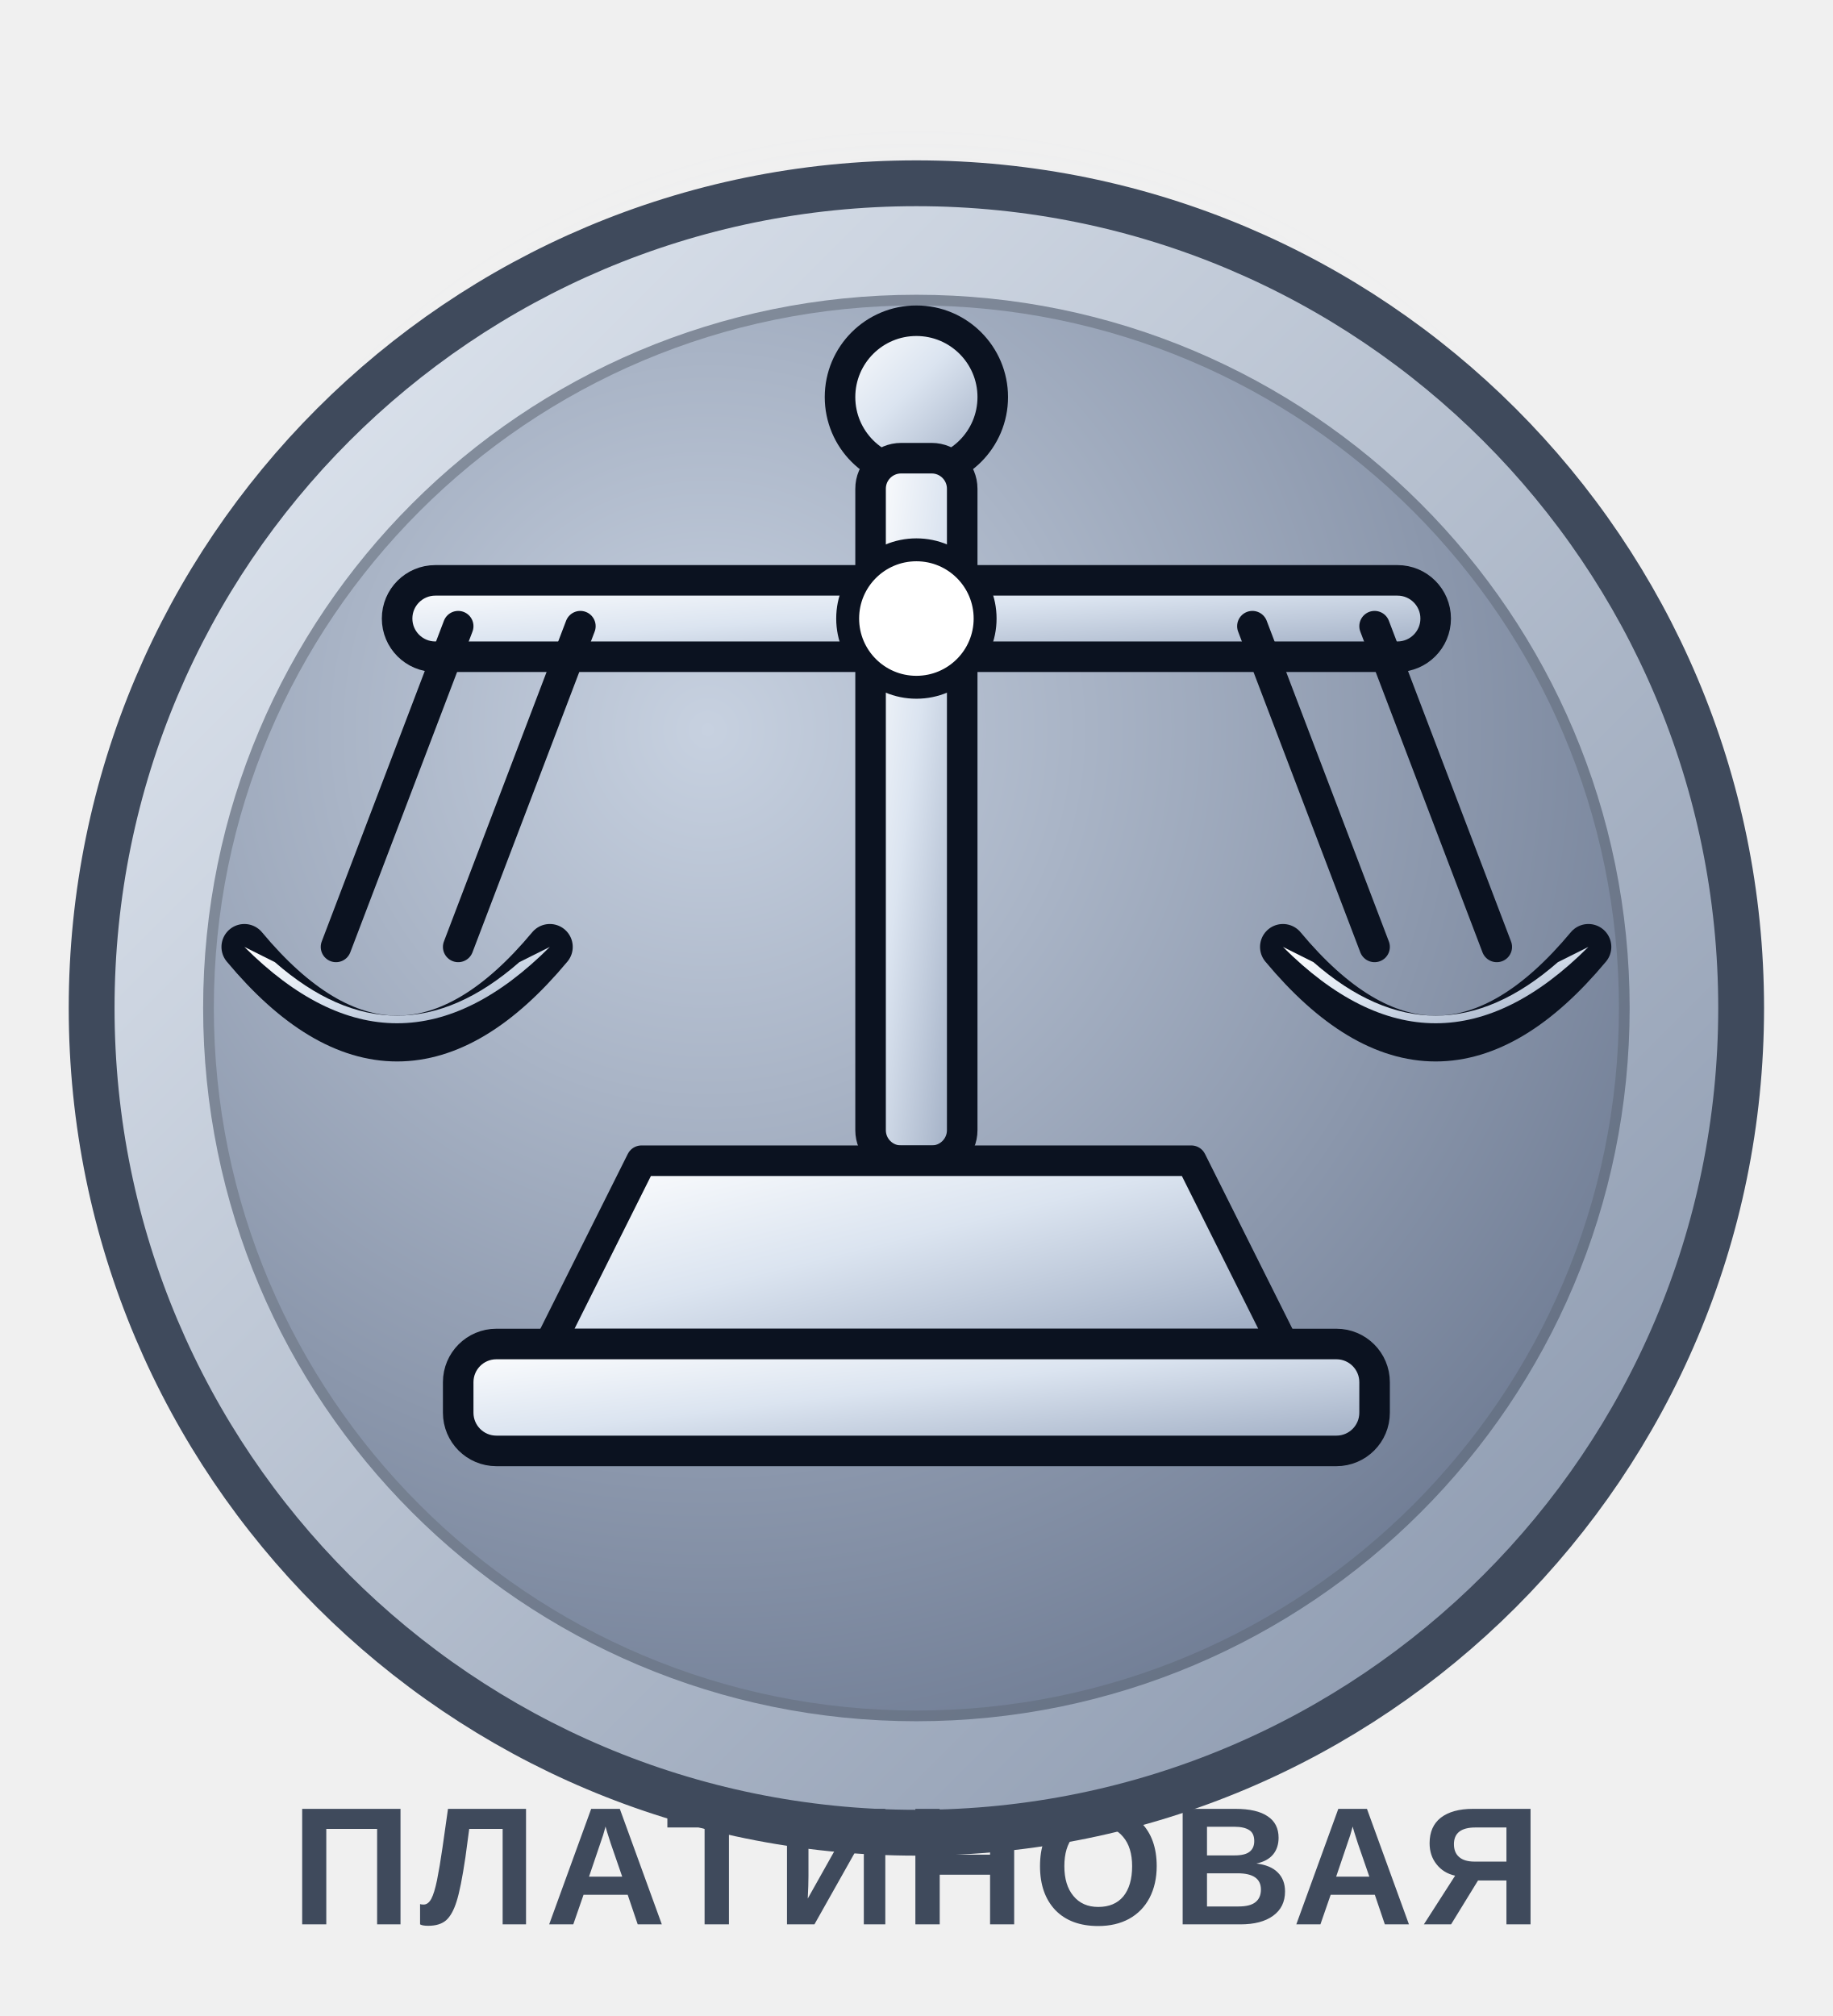
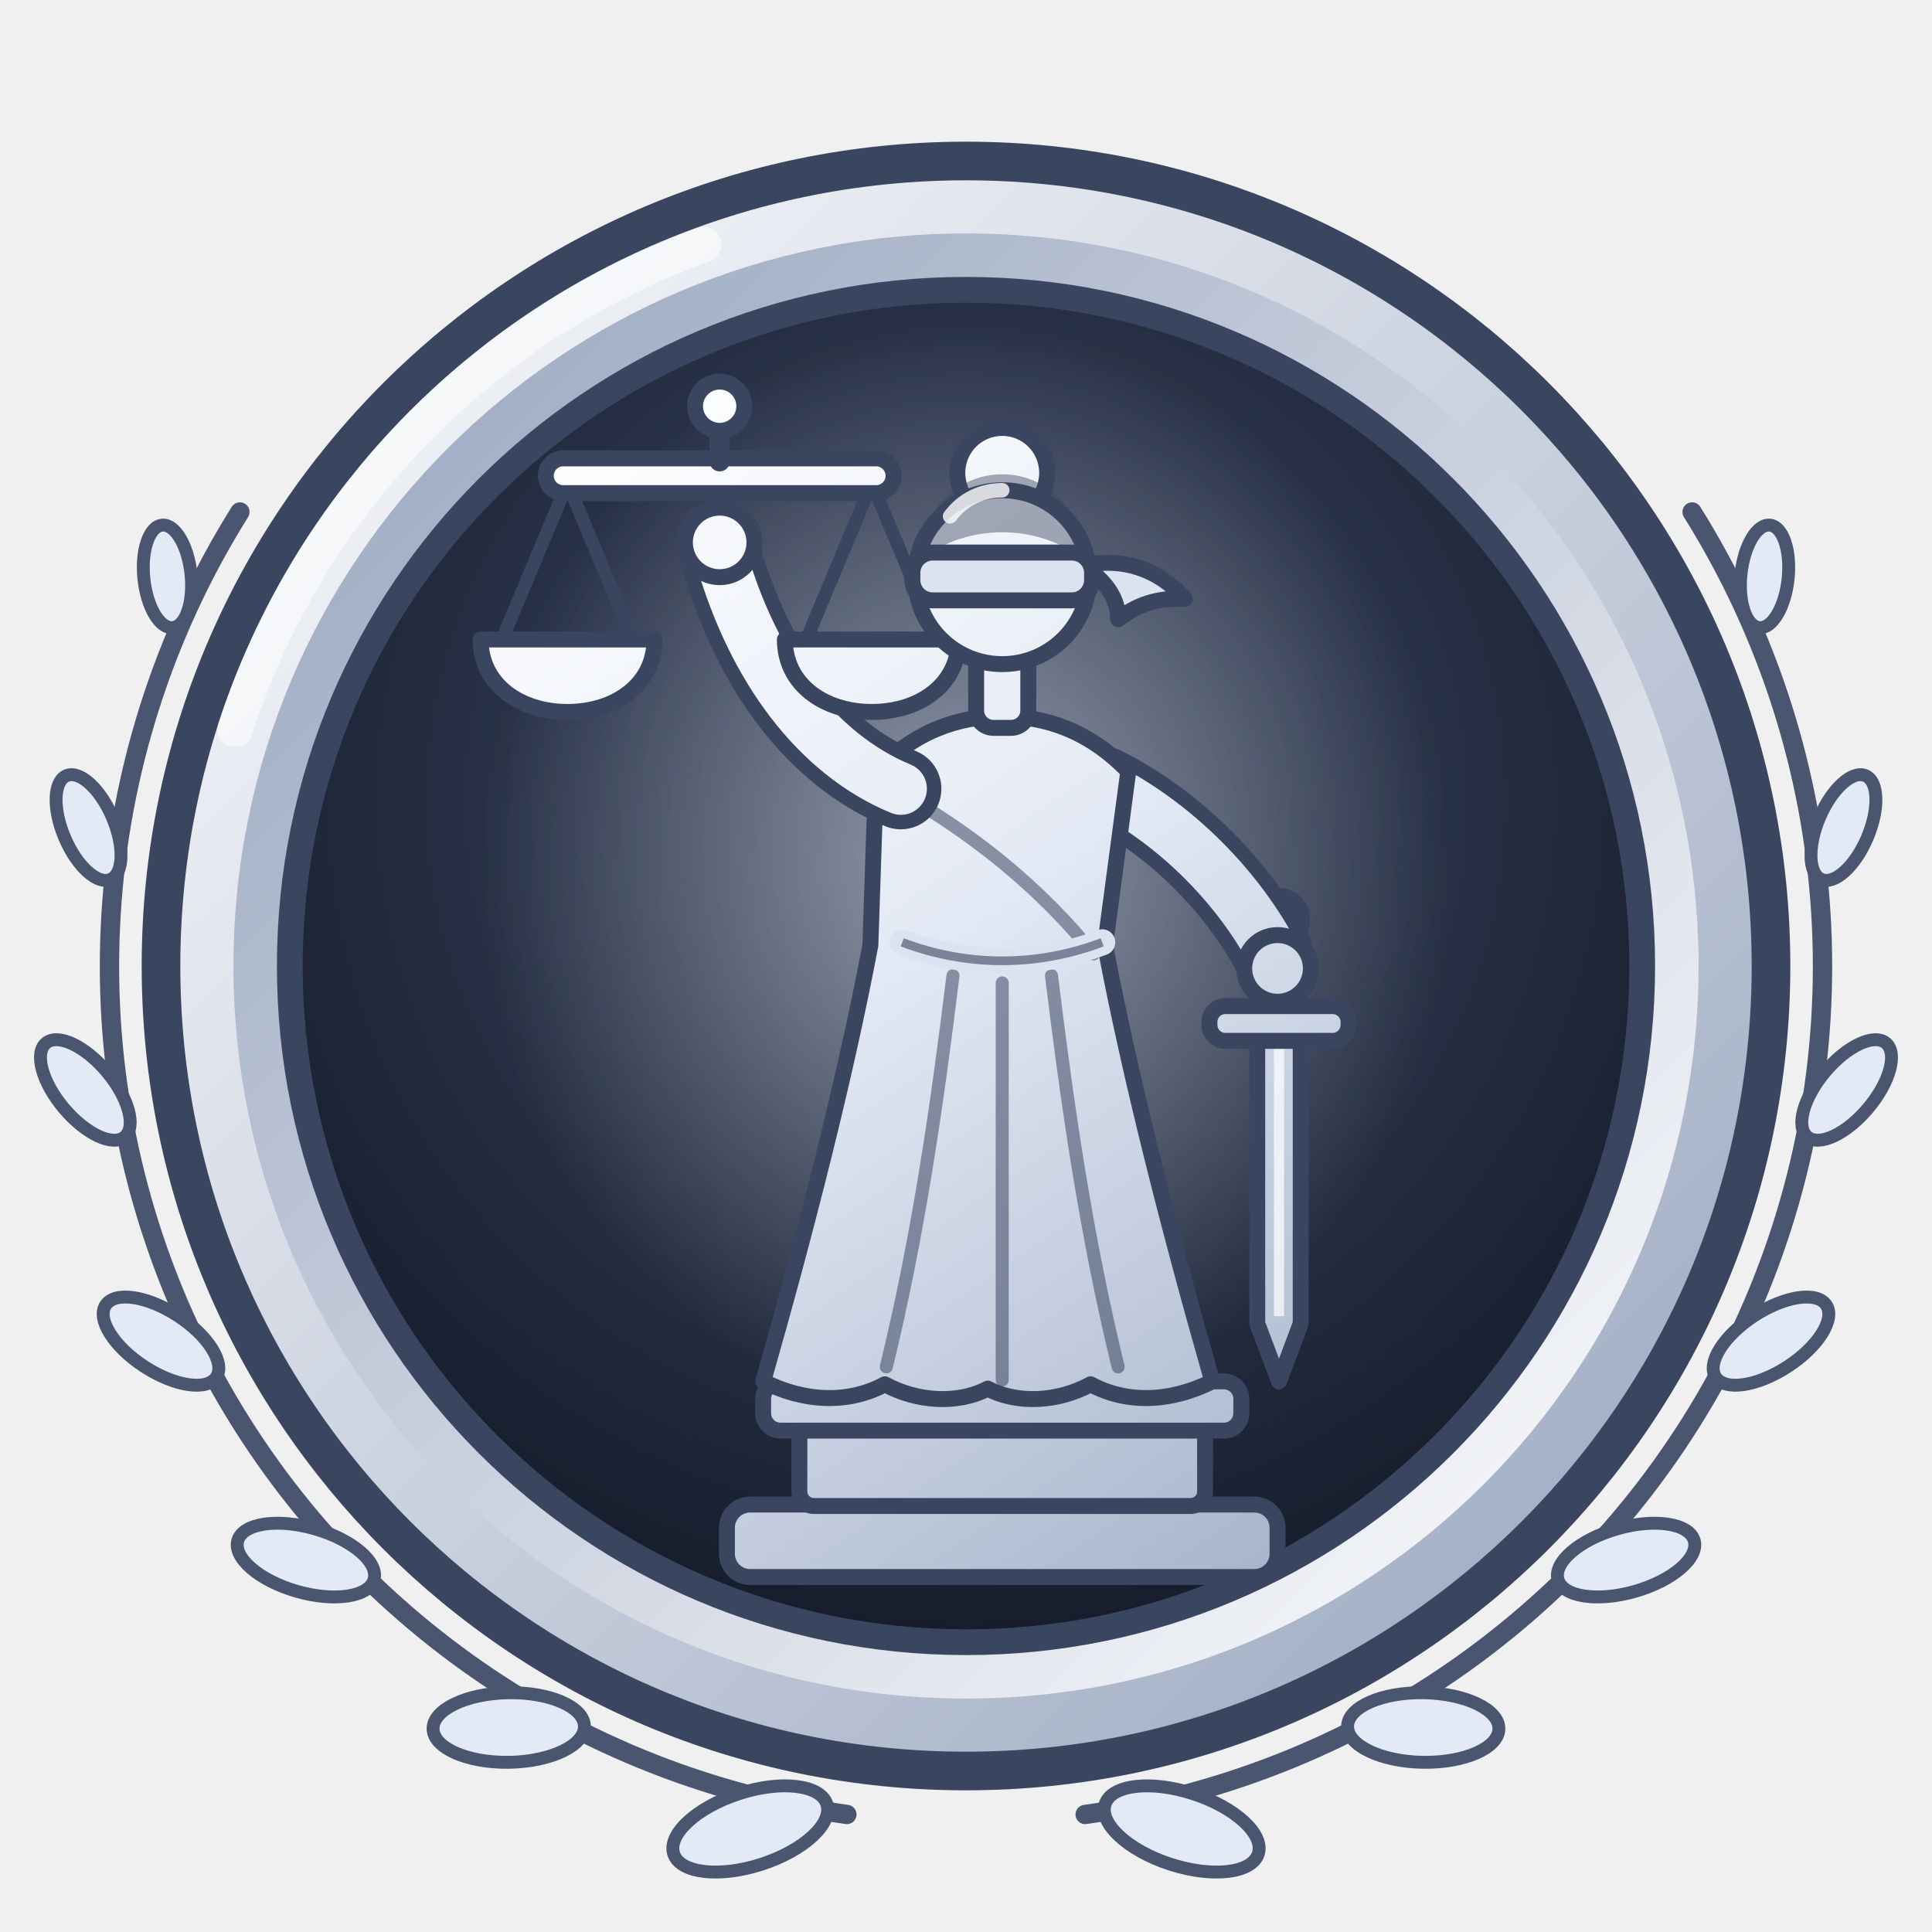
- <svg xmlns="http://www.w3.org/2000/svg" viewBox="0 0 120 132" width="120" height="132" role="img" aria-label="Значок Фемиды — Платиновая">
+ <svg xmlns="http://www.w3.org/2000/svg" viewBox="0 0 120 120" width="120" height="120" role="img" aria-label="Значок Фемиды — Практик">
  <defs>
-     <linearGradient id="ring-platinum" x1="0" y1="0" x2="1" y2="1">
-       <stop offset="0%" stop-color="#e7edf5" />
-       <stop offset="100%" stop-color="#8391a8" />
+     <linearGradient id="ring" x1="0" y1="0" x2="1" y2="1">
+       <stop offset="0" stop-color="#ffffff" />
+       <stop offset="1" stop-color="#95a3bd" />
    </linearGradient>
-     <radialGradient id="inner-platinum" cx="0.35" cy="0.3" r="0.8">
-       <stop offset="0%" stop-color="#c7d1e0" />
-       <stop offset="100%" stop-color="#6d7a92" />
+     <linearGradient id="ring2" x1="1" y1="1" x2="0" y2="0">
+       <stop offset="0" stop-color="#ffffff" />
+       <stop offset="1" stop-color="#95a3bd" />
+     </linearGradient>
+     <radialGradient id="disc" cx=".5" cy=".38" r=".62">
+       <stop offset="0" stop-color="#3c4a66" />
+       <stop offset="1" stop-color="#161c2b" />
    </radialGradient>
-     <linearGradient id="metal-platinum" x1="0" y1="0" x2="1" y2="1">
-       <stop offset="0%" stop-color="#ffffff" />
-       <stop offset="45%" stop-color="#dbe4f0" />
-       <stop offset="100%" stop-color="#9aa8bf" />
+     <radialGradient id="spot" cx=".5" cy=".5" r=".5">
+       <stop offset="0" stop-color="#ffffff" stop-opacity=".45" />
+       <stop offset="1" stop-color="#ffffff" stop-opacity="0" />
+     </radialGradient>
+     <linearGradient id="m" gradientUnits="userSpaceOnUse" x1="30" y1="18" x2="86" y2="100">
+       <stop offset="0" stop-color="#ffffff" />
+       <stop offset=".45" stop-color="#e4eaf5" />
+       <stop offset="1" stop-color="#a3b0c8" />
    </linearGradient>
-     <radialGradient id="glow-platinum" cx="0.5" cy="0.5" r="0.5">
-       <stop offset="0%" stop-color="#dce6f5" stop-opacity="0.5" />
-       <stop offset="100%" stop-color="#dce6f5" stop-opacity="0" />
-     </radialGradient>
  </defs>
-   <circle cx="60" cy="60" r="52" fill="url(#glow-platinum)" opacity="0.55" />
-   <circle cx="60" cy="66" r="54" fill="url(#ring-platinum)" stroke="#3f4a5c" stroke-width="3" />
-   <circle cx="60" cy="66" r="46" fill="none" stroke="#3f4a5c" stroke-width="1.4" opacity="0.55" />
-   <circle cx="60" cy="66" r="46" fill="url(#inner-platinum)" />
-   <g fill="url(#metal-platinum)" stroke="#0b1220" stroke-width="2" stroke-linejoin="round" stroke-linecap="round">
-     <circle cx="60" cy="26" r="5" />
-     <rect x="57" y="30" width="6" height="46" rx="2" />
-     <rect x="26" y="38" width="68" height="5" rx="2.5" />
-     <circle cx="60" cy="40.5" r="4.5" fill="#ffffff" stroke="#0b1220" stroke-width="1.5" />
-     <path d="M30 41 L22 62" stroke="#0b1220" stroke-width="2" fill="none" />
-     <path d="M38 41 L30 62" stroke="#0b1220" stroke-width="2" fill="none" />
-     <path d="M90 41 L98 62" stroke="#0b1220" stroke-width="2" fill="none" />
-     <path d="M82 41 L90 62" stroke="#0b1220" stroke-width="2" fill="none" />
-     <path d="M16 62 Q26 74 36 62" fill="none" stroke="#0b1220" stroke-width="3" />
-     <path d="M16 62 Q26 72 36 62 L34 63 Q26 70 18 63 Z" fill="url(#metal-platinum)" stroke="none" />
-     <path d="M84 62 Q94 74 104 62" fill="none" stroke="#0b1220" stroke-width="3" />
-     <path d="M84 62 Q94 72 104 62 L102 63 Q94 70 86 63 Z" fill="url(#metal-platinum)" stroke="none" />
-     <path d="M42 76 H78 L84 88 H36 Z" />
-     <rect x="30" y="88" width="60" height="7" rx="2.5" />
+   <path d="M52.6 112.7A53.2 53.2 0 0 1 14.9 31.8" fill="none" stroke="#4a5570" stroke-width="1.2" stroke-linecap="round" />
+   <ellipse cx="46.6" cy="113.6" rx="2.30" ry="5.00" transform="rotate(72.0 46.6 113.6)" fill="#e4eaf5" stroke="#4a5570" stroke-width=".8" />
+   <ellipse cx="31.6" cy="107.3" rx="2.16" ry="4.70" transform="rotate(89.0 31.6 107.3)" fill="#e4eaf5" stroke="#4a5570" stroke-width=".8" />
+   <ellipse cx="19.0" cy="96.9" rx="2.02" ry="4.40" transform="rotate(106.0 19.0 96.9)" fill="#e4eaf5" stroke="#4a5570" stroke-width=".8" />
+   <ellipse cx="10.0" cy="83.3" rx="1.89" ry="4.10" transform="rotate(123.0 10.0 83.3)" fill="#e4eaf5" stroke="#4a5570" stroke-width=".8" />
+   <ellipse cx="5.3" cy="67.7" rx="1.75" ry="3.80" transform="rotate(140.0 5.3 67.7)" fill="#e4eaf5" stroke="#4a5570" stroke-width=".8" />
+   <ellipse cx="5.5" cy="51.4" rx="1.61" ry="3.50" transform="rotate(157.0 5.5 51.4)" fill="#e4eaf5" stroke="#4a5570" stroke-width=".8" />
+   <ellipse cx="10.4" cy="35.8" rx="1.47" ry="3.20" transform="rotate(174.0 10.4 35.8)" fill="#e4eaf5" stroke="#4a5570" stroke-width=".8" />
+   <g transform="translate(120 0) scale(-1 1)">
+     <path d="M52.6 112.7A53.2 53.2 0 0 1 14.9 31.8" fill="none" stroke="#4a5570" stroke-width="1.2" stroke-linecap="round" />
+     <ellipse cx="46.6" cy="113.6" rx="2.30" ry="5.00" transform="rotate(72.0 46.6 113.6)" fill="#e4eaf5" stroke="#4a5570" stroke-width=".8" />
+     <ellipse cx="31.6" cy="107.3" rx="2.16" ry="4.70" transform="rotate(89.0 31.6 107.3)" fill="#e4eaf5" stroke="#4a5570" stroke-width=".8" />
+     <ellipse cx="19.0" cy="96.9" rx="2.02" ry="4.40" transform="rotate(106.0 19.0 96.9)" fill="#e4eaf5" stroke="#4a5570" stroke-width=".8" />
+     <ellipse cx="10.0" cy="83.3" rx="1.89" ry="4.10" transform="rotate(123.0 10.0 83.3)" fill="#e4eaf5" stroke="#4a5570" stroke-width=".8" />
+     <ellipse cx="5.3" cy="67.7" rx="1.75" ry="3.80" transform="rotate(140.0 5.3 67.7)" fill="#e4eaf5" stroke="#4a5570" stroke-width=".8" />
+     <ellipse cx="5.5" cy="51.4" rx="1.61" ry="3.50" transform="rotate(157.0 5.5 51.4)" fill="#e4eaf5" stroke="#4a5570" stroke-width=".8" />
+     <ellipse cx="10.4" cy="35.8" rx="1.47" ry="3.20" transform="rotate(174.0 10.4 35.8)" fill="#e4eaf5" stroke="#4a5570" stroke-width=".8" />
  </g>
-   <text x="60" y="126" text-anchor="middle" font-family="Arial, sans-serif" font-size="11" font-weight="700" fill="#3f4a5c" letter-spacing="0.5">ПЛАТИНОВАЯ</text>
+   <circle cx="60" cy="60" r="50" fill="url(#ring)" stroke="#3a4560" stroke-width="2.4" />
+   <circle cx="60" cy="60" r="45.5" fill="url(#ring2)" />
+   <circle cx="60" cy="60" r="42" fill="url(#disc)" stroke="#3a4560" stroke-width="1.6" />
+   <ellipse cx="60" cy="54" rx="30" ry="34" fill="url(#spot)" />
+   <g transform="translate(60 60.6) scale(.9) translate(-57.5 -58.5)">
+     <rect x="41" y="95" width="38" height="5" rx="1.6" fill="url(#m)" stroke="#3a4560" stroke-width="1.1" stroke-linejoin="round" />
+     <rect x="46" y="89.5" width="28" height="5.6" rx="1" fill="url(#m)" stroke="#3a4560" stroke-width="1.1" stroke-linejoin="round" />
+     <rect x="43.5" y="86.5" width="33" height="3.4" rx="1.2" fill="url(#m)" stroke="#3a4560" stroke-width="1.1" stroke-linejoin="round" />
+     <path d="M77.6 62.5h3v20l-1.5 4-1.5-4z" fill="url(#m)" stroke="#3a4560" stroke-width="1.1" stroke-linejoin="round" />
+     <path d="M79.1 63.5v18.5" stroke="#fff" stroke-opacity=".7" stroke-width=".7" />
+     <rect x="74.3" y="60.6" width="9.6" height="2.4" rx="1.1" fill="url(#m)" stroke="#3a4560" stroke-width="1.1" stroke-linejoin="round" />
+     <rect x="78.1" y="55.5" width="2" height="5.4" rx=".8" fill="#3a4560" />
+     <circle cx="79.1" cy="54.6" r="1.6" fill="url(#m)" stroke="#3a4560" stroke-width="1.1" stroke-linejoin="round" />
+     <path d="M67 45.5c4.6 2.3 9 6.5 11.6 11.3" fill="none" stroke="#3a4560" stroke-width="5.6" stroke-linecap="round" />
+     <path d="M67 45.5c4.6 2.3 9 6.5 11.6 11.3" fill="none" stroke="url(#m)" stroke-width="3.6" stroke-linecap="round" />
+     <circle cx="79" cy="58" r="2.3" fill="url(#m)" stroke="#3a4560" stroke-width="1.1" stroke-linejoin="round" />
+     <path d="M51.3 44.4C54 41.6 57 40.6 60 40.6s6 1 8.7 3.8l-1.6 12c1.7 9 4.4 19.6 7.4 30.1-3 1.5-6 1.5-8.4.2-2.2 1.2-5 1.4-7.1.3-2.1 1.1-4.9.9-7.1-.3-2.4 1.3-5.4 1.3-8.4-.2 3-10.5 5.7-21.1 7.4-30.1z" fill="url(#m)" stroke="#3a4560" stroke-width="1.1" stroke-linejoin="round" />
+     <path d="M56.6 58.5c-1.1 9-2.4 18-4.6 27M60 59v27.4M63.4 58.5c1.1 9 2.4 18 4.6 27" stroke="#3a4560" stroke-opacity=".55" stroke-width=".9" fill="none" stroke-linecap="round" />
+     <path d="M52.3 45.5c5.5 3 10.4 7 14 11.5" stroke="#3a4560" stroke-opacity=".55" stroke-width=".9" fill="none" stroke-linecap="round" />
+     <path d="M53.1 56.2c4.5 1.7 9.3 1.7 13.8 0" stroke="#dce3f0" stroke-width="1.8" fill="none" stroke-linecap="round" />
+     <path d="M53.1 56.2c4.5 1.7 9.3 1.7 13.8 0" stroke="#3a4560" stroke-opacity=".6" stroke-width=".6" fill="none" />
+     <path d="M53 45.6c-5.8-2.4-10.2-8.3-12.4-16" fill="none" stroke="#3a4560" stroke-width="5.6" stroke-linecap="round" />
+     <path d="M53 45.6c-5.8-2.4-10.2-8.3-12.4-16" fill="none" stroke="url(#m)" stroke-width="3.6" stroke-linecap="round" />
+     <path d="M30 24.5l-4.6 11M30 24.5l4.6 11M51 24.5l-4.6 11M51 24.5l4.6 11" stroke="#3a4560" stroke-width=".9" fill="none" />
+     <rect x="28.5" y="22.8" width="24" height="2.4" rx="1.2" fill="url(#m)" stroke="#3a4560" stroke-width="1.1" stroke-linejoin="round" />
+     <path d="M24 35.3h12c0 3.1-2.7 5-6 5s-6-1.9-6-5z" fill="url(#m)" stroke="#3a4560" stroke-width="1.1" stroke-linejoin="round" />
+     <path d="M45 35.3h12c0 3.1-2.7 5-6 5s-6-1.9-6-5z" fill="url(#m)" stroke="#3a4560" stroke-width="1.1" stroke-linejoin="round" />
+     <path d="M40.5 20.2v2.8" stroke="#3a4560" stroke-width="1.4" stroke-linecap="round" />
+     <circle cx="40.5" cy="19.2" r="1.7" fill="url(#m)" stroke="#3a4560" stroke-width="1.1" stroke-linejoin="round" />
+     <circle cx="40.5" cy="28.6" r="2.4" fill="url(#m)" stroke="#3a4560" stroke-width="1.1" stroke-linejoin="round" />
+     <rect x="58.2" y="36" width="3.6" height="5.4" rx="1.2" fill="url(#m)" stroke="#3a4560" stroke-width="1.1" stroke-linejoin="round" />
+     <circle cx="60" cy="23.8" r="3.1" fill="url(#m)" stroke="#3a4560" stroke-width="1.1" stroke-linejoin="round" />
+     <circle cx="60" cy="31" r="6" fill="url(#m)" stroke="#3a4560" stroke-width="1.1" stroke-linejoin="round" />
+     <path d="M54.2 29.8c.4-3.6 2.8-5.9 5.8-5.9s5.4 2.3 5.8 5.9c-1.9-1.3-3.8-1.9-5.8-1.9s-3.9.6-5.8 1.9z" fill="#3a4560" fill-opacity=".45" />
+     <path d="M65.6 30.2c2.6-.6 5.2.2 7 2.3-1.9-.1-3.3.4-4.6 1.4 0-1.4-.8-2.6-2.4-3.7z" fill="#dce3f0" stroke="#3a4560" stroke-width="1.1" stroke-linejoin="round" />
+     <rect x="53.8" y="29.3" width="12.4" height="3.3" rx="1.4" fill="#dce3f0" stroke="#3a4560" stroke-width="1.1" stroke-linejoin="round" />
+     <path d="M56.4 26.8c.9-1.2 2.2-1.8 3.6-1.8" stroke="#fff" stroke-opacity=".8" stroke-width="1" fill="none" stroke-linecap="round" />
+   </g>
+   <path d="M14.6 45.3A47.7 47.7 0 0 1 43.7 15.2" stroke="#fff" stroke-opacity=".55" stroke-width="2.2" fill="none" stroke-linecap="round" />
</svg>
